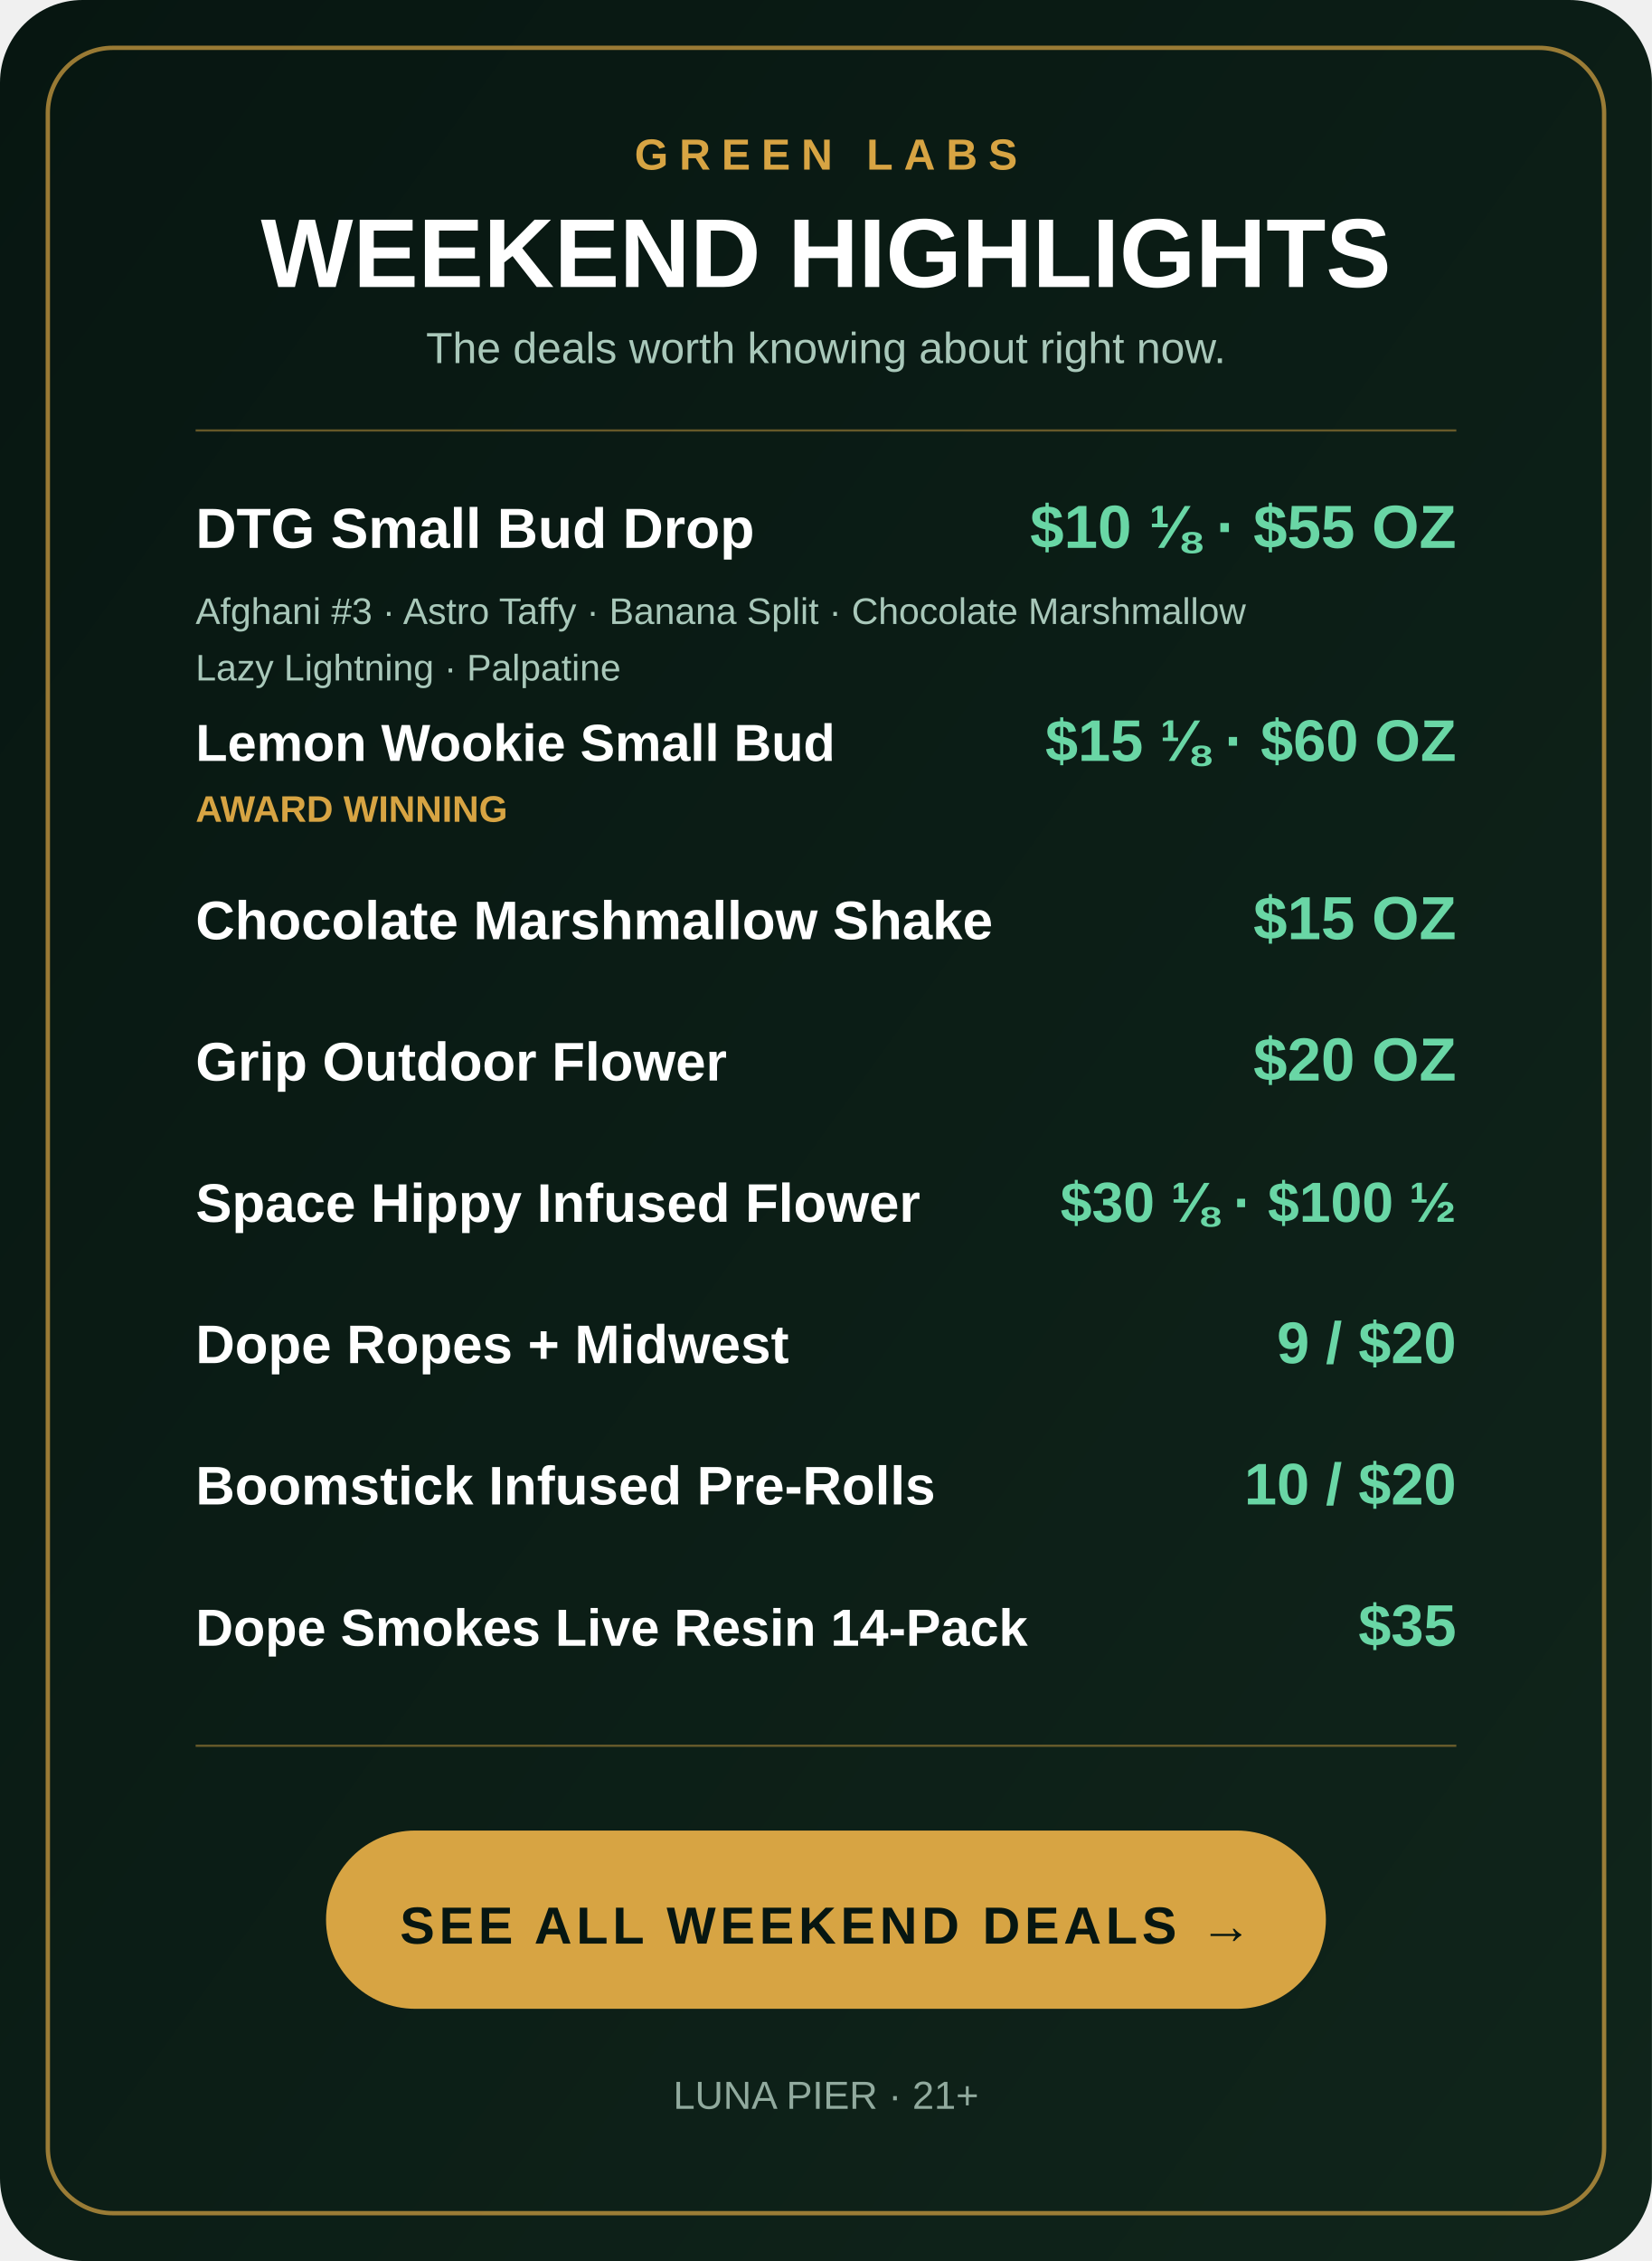
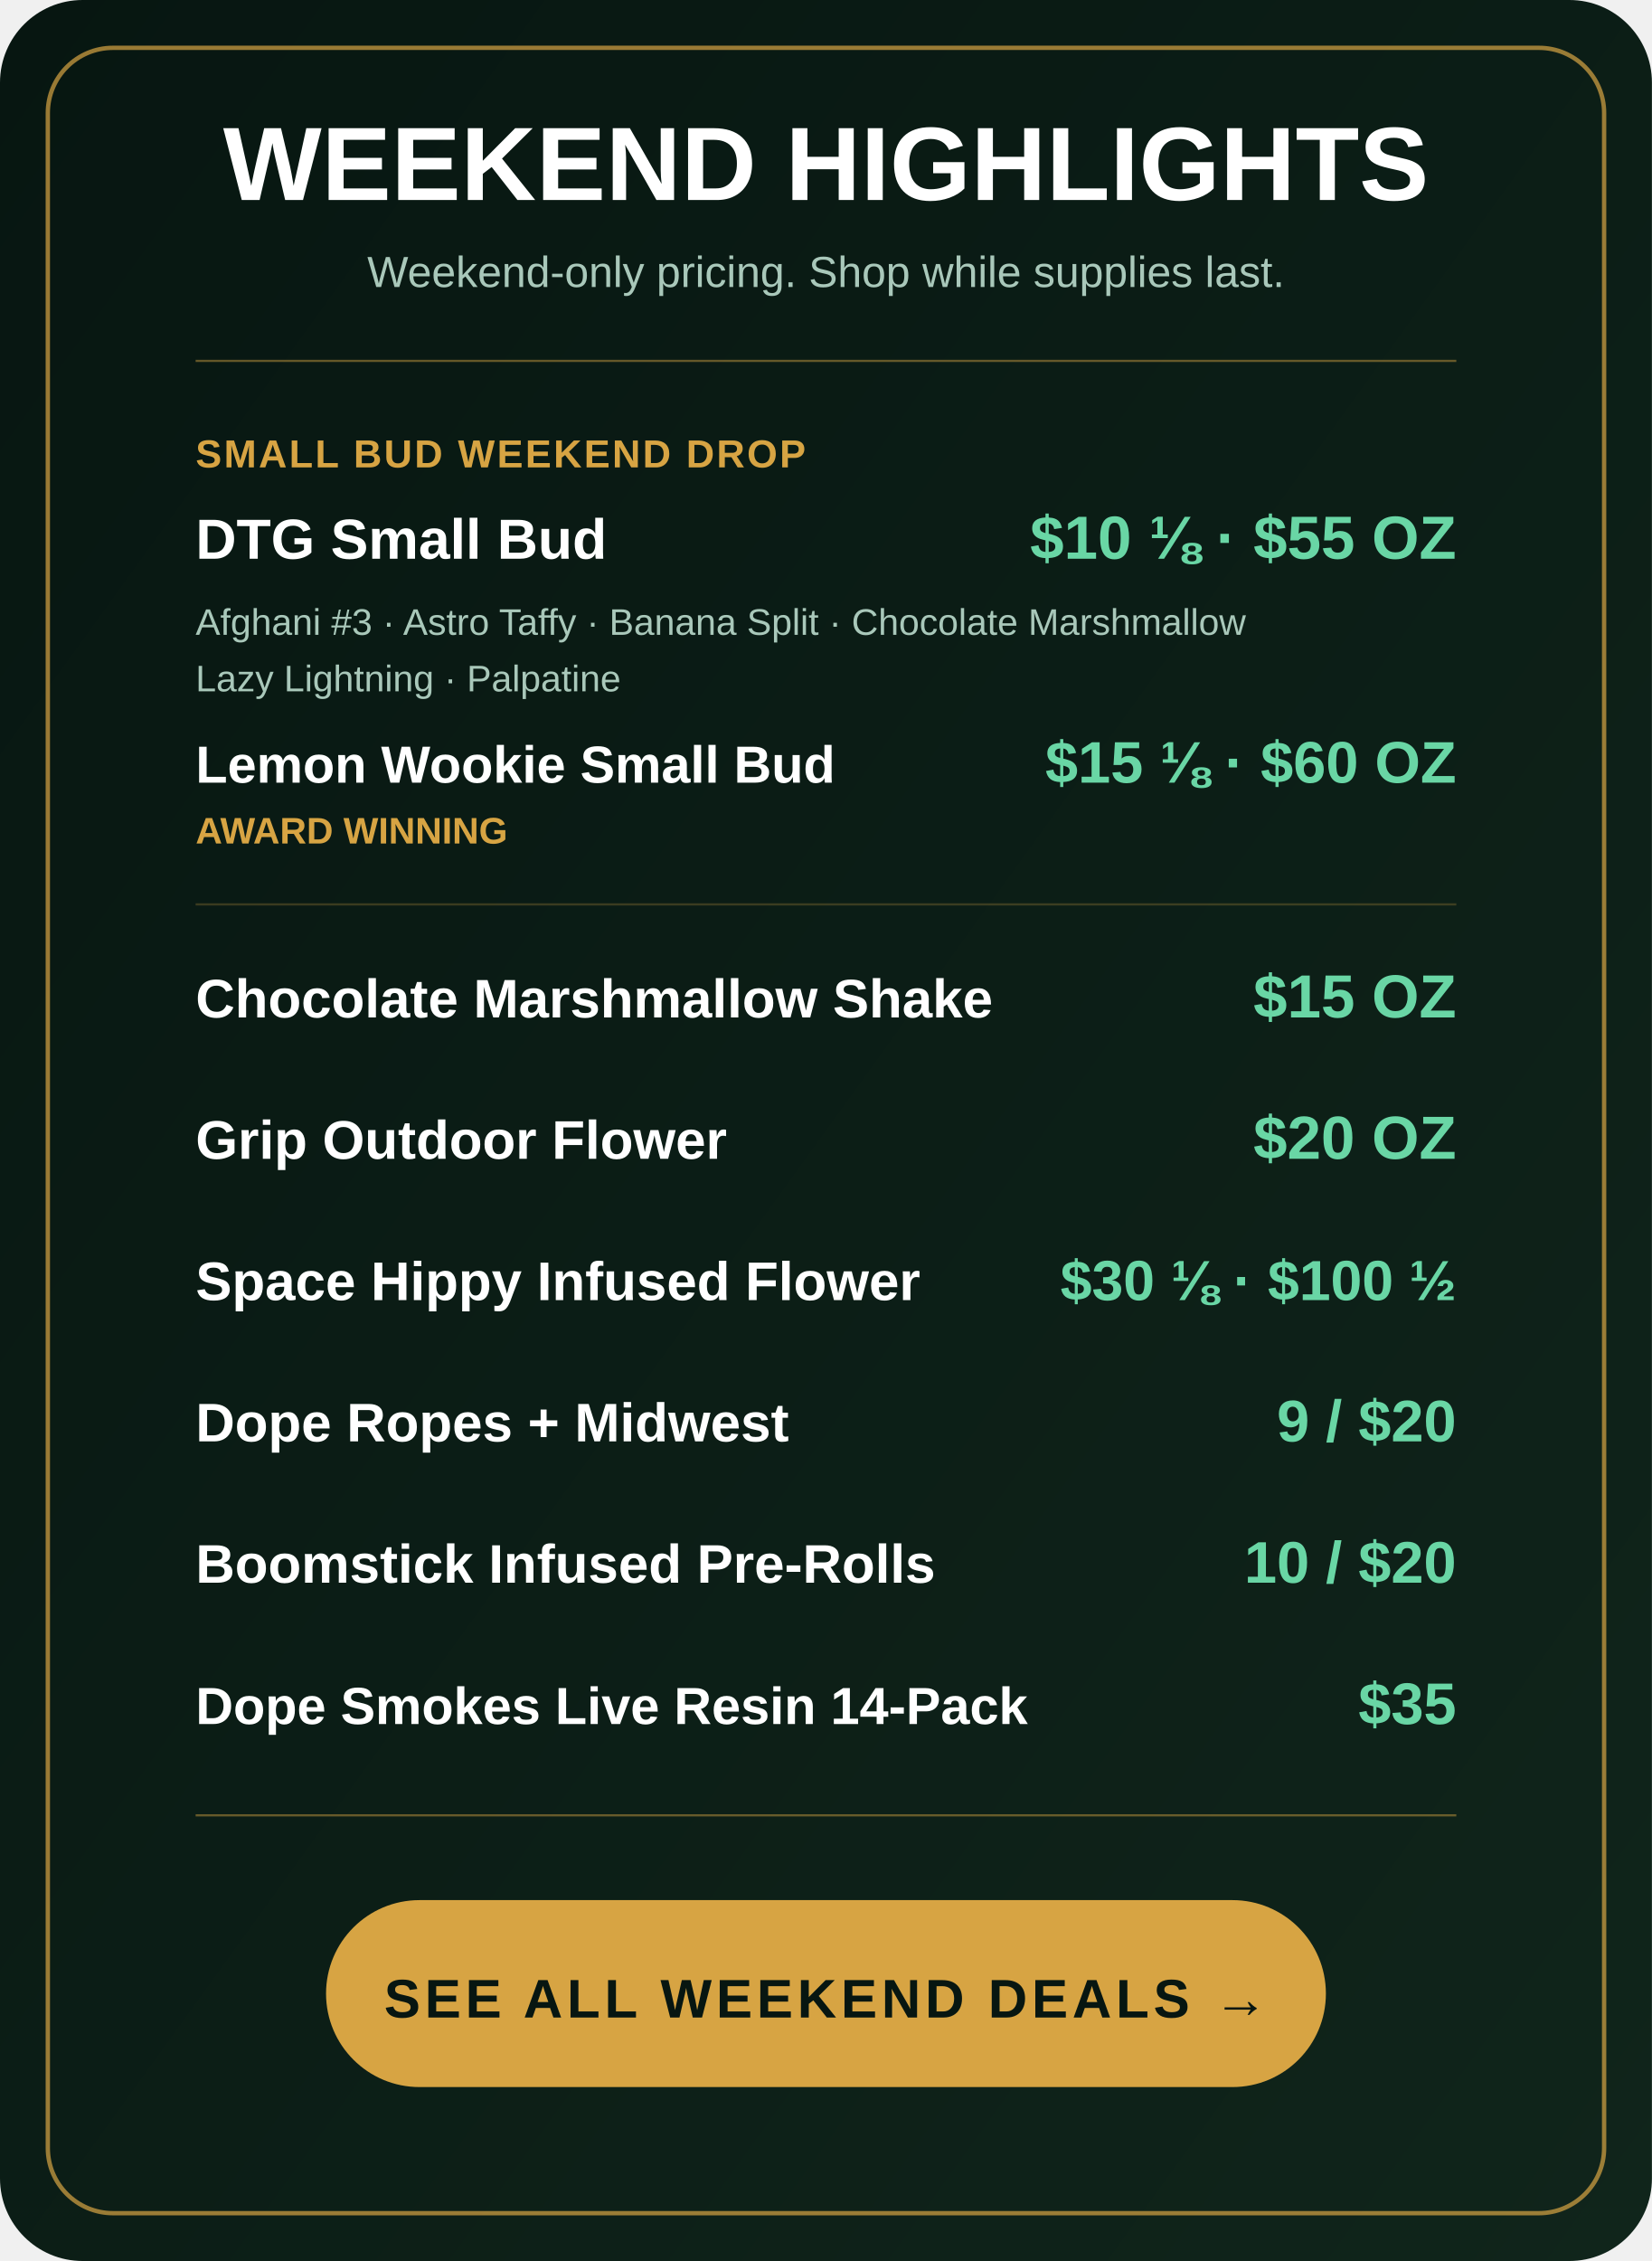
<svg xmlns="http://www.w3.org/2000/svg" width="760" height="1040" viewBox="0 0 760 1040">
  <defs>
    <linearGradient id="bg" x1="0" y1="0" x2="1" y2="1">
      <stop stop-color="#071611" />
      <stop offset="1" stop-color="#10251b" />
    </linearGradient>
  </defs>
  <rect width="760" height="1040" rx="38" fill="url(#bg)" />
  <rect x="22" y="22" width="716" height="996" rx="30" fill="none" stroke="#d7a443" stroke-width="2" opacity=".7" />
-   <text x="380" y="78" text-anchor="middle" fill="#d7a443" font-family="Arial,sans-serif" font-size="20" font-weight="700" letter-spacing="5">GREEN LABS</text>
-   <text x="380" y="132" text-anchor="middle" fill="#fff" font-family="Arial,sans-serif" font-size="45" font-weight="800">WEEKEND HIGHLIGHTS</text>
-   <text x="380" y="167" text-anchor="middle" fill="#a9c8ba" font-family="Arial,sans-serif" font-size="20">The deals worth knowing about right now.</text>
-   <line x1="90" y1="198" x2="670" y2="198" stroke="#d7a443" opacity=".45" />
+   <text x="380" y="92" text-anchor="middle" fill="#fff" font-family="Arial,sans-serif" font-size="48" font-weight="800">WEEKEND HIGHLIGHTS</text>
+   <text x="380" y="132" text-anchor="middle" fill="#a9c8ba" font-family="Arial,sans-serif" font-size="20">Weekend-only pricing. Shop while supplies last.</text>
+   <line x1="90" y1="166" x2="670" y2="166" stroke="#d7a443" opacity=".45" />
  <g font-family="Arial,sans-serif">
-     <text x="90" y="252" fill="#fff" font-size="26" font-weight="700">DTG Small Bud Drop</text>
-     <text x="670" y="252" text-anchor="end" fill="#69d6a5" font-size="28" font-weight="800">$10 ⅛ · $55 OZ</text>
-     <text x="90" y="287" fill="#a9c8ba" font-size="17">Afghani #3 · Astro Taffy · Banana Split · Chocolate Marshmallow</text>
-     <text x="90" y="313" fill="#a9c8ba" font-size="17">Lazy Lightning · Palpatine</text>
-     <text x="90" y="350" fill="#fff" font-size="24" font-weight="700">Lemon Wookie Small Bud</text>
-     <text x="670" y="350" text-anchor="end" fill="#69d6a5" font-size="27" font-weight="800">$15 ⅛ · $60 OZ</text>
-     <text x="90" y="378" fill="#d7a443" font-size="17" font-weight="700">AWARD WINNING</text>
-     <text x="90" y="432" fill="#fff" font-size="25" font-weight="700">Chocolate Marshmallow Shake</text>
-     <text x="670" y="432" text-anchor="end" fill="#69d6a5" font-size="28" font-weight="800">$15 OZ</text>
-     <text x="90" y="497" fill="#fff" font-size="25" font-weight="700">Grip Outdoor Flower</text>
-     <text x="670" y="497" text-anchor="end" fill="#69d6a5" font-size="28" font-weight="800">$20 OZ</text>
-     <text x="90" y="562" fill="#fff" font-size="25" font-weight="700">Space Hippy Infused Flower</text>
-     <text x="670" y="562" text-anchor="end" fill="#69d6a5" font-size="26" font-weight="800">$30 ⅛ · $100 ½</text>
-     <text x="90" y="627" fill="#fff" font-size="25" font-weight="700">Dope Ropes + Midwest</text>
-     <text x="670" y="627" text-anchor="end" fill="#69d6a5" font-size="27" font-weight="800">9 / $20</text>
-     <text x="90" y="692" fill="#fff" font-size="25" font-weight="700">Boomstick Infused Pre-Rolls</text>
-     <text x="670" y="692" text-anchor="end" fill="#69d6a5" font-size="27" font-weight="800">10 / $20</text>
-     <text x="90" y="757" fill="#fff" font-size="24" font-weight="700">Dope Smokes Live Resin 14-Pack</text>
-     <text x="670" y="757" text-anchor="end" fill="#69d6a5" font-size="27" font-weight="800">$35</text>
+     <text x="90" y="215" fill="#d7a443" font-size="18" font-weight="800" letter-spacing="1">SMALL BUD WEEKEND DROP</text>
+     <text x="90" y="257" fill="#fff" font-size="26" font-weight="700">DTG Small Bud</text>
+     <text x="670" y="257" text-anchor="end" fill="#69d6a5" font-size="28" font-weight="800">$10 ⅛ · $55 OZ</text>
+     <text x="90" y="292" fill="#a9c8ba" font-size="17">Afghani #3 · Astro Taffy · Banana Split · Chocolate Marshmallow</text>
+     <text x="90" y="318" fill="#a9c8ba" font-size="17">Lazy Lightning · Palpatine</text>
+     <text x="90" y="360" fill="#fff" font-size="24" font-weight="700">Lemon Wookie Small Bud</text>
+     <text x="670" y="360" text-anchor="end" fill="#69d6a5" font-size="27" font-weight="800">$15 ⅛ · $60 OZ</text>
+     <text x="90" y="388" fill="#d7a443" font-size="17" font-weight="700">AWARD WINNING</text>
+     <line x1="90" y1="416" x2="670" y2="416" stroke="#d7a443" opacity=".24" />
+     <text x="90" y="468" fill="#fff" font-size="25" font-weight="700">Chocolate Marshmallow Shake</text>
+     <text x="670" y="468" text-anchor="end" fill="#69d6a5" font-size="28" font-weight="800">$15 OZ</text>
+     <text x="90" y="533" fill="#fff" font-size="25" font-weight="700">Grip Outdoor Flower</text>
+     <text x="670" y="533" text-anchor="end" fill="#69d6a5" font-size="28" font-weight="800">$20 OZ</text>
+     <text x="90" y="598" fill="#fff" font-size="25" font-weight="700">Space Hippy Infused Flower</text>
+     <text x="670" y="598" text-anchor="end" fill="#69d6a5" font-size="26" font-weight="800">$30 ⅛ · $100 ½</text>
+     <text x="90" y="663" fill="#fff" font-size="25" font-weight="700">Dope Ropes + Midwest</text>
+     <text x="670" y="663" text-anchor="end" fill="#69d6a5" font-size="27" font-weight="800">9 / $20</text>
+     <text x="90" y="728" fill="#fff" font-size="25" font-weight="700">Boomstick Infused Pre-Rolls</text>
+     <text x="670" y="728" text-anchor="end" fill="#69d6a5" font-size="27" font-weight="800">10 / $20</text>
+     <text x="90" y="793" fill="#fff" font-size="24" font-weight="700">Dope Smokes Live Resin 14-Pack</text>
+     <text x="670" y="793" text-anchor="end" fill="#69d6a5" font-size="27" font-weight="800">$35</text>
  </g>
-   <line x1="90" y1="803" x2="670" y2="803" stroke="#d7a443" opacity=".45" />
-   <rect x="150" y="842" width="460" height="82" rx="41" fill="#d7a443" />
-   <text x="380" y="894" text-anchor="middle" fill="#071611" font-family="Arial,sans-serif" font-size="24" font-weight="800" letter-spacing="2">SEE ALL WEEKEND DEALS →</text>
-   <text x="380" y="970" text-anchor="middle" fill="#91aa9e" font-family="Arial,sans-serif" font-size="18">LUNA PIER · 21+</text>
+   <line x1="90" y1="835" x2="670" y2="835" stroke="#d7a443" opacity=".45" />
+   <rect x="150" y="874" width="460" height="86" rx="43" fill="#d7a443" />
+   <text x="380" y="928" text-anchor="middle" fill="#071611" font-family="Arial,sans-serif" font-size="25" font-weight="800" letter-spacing="2">SEE ALL WEEKEND DEALS →</text>
</svg>
